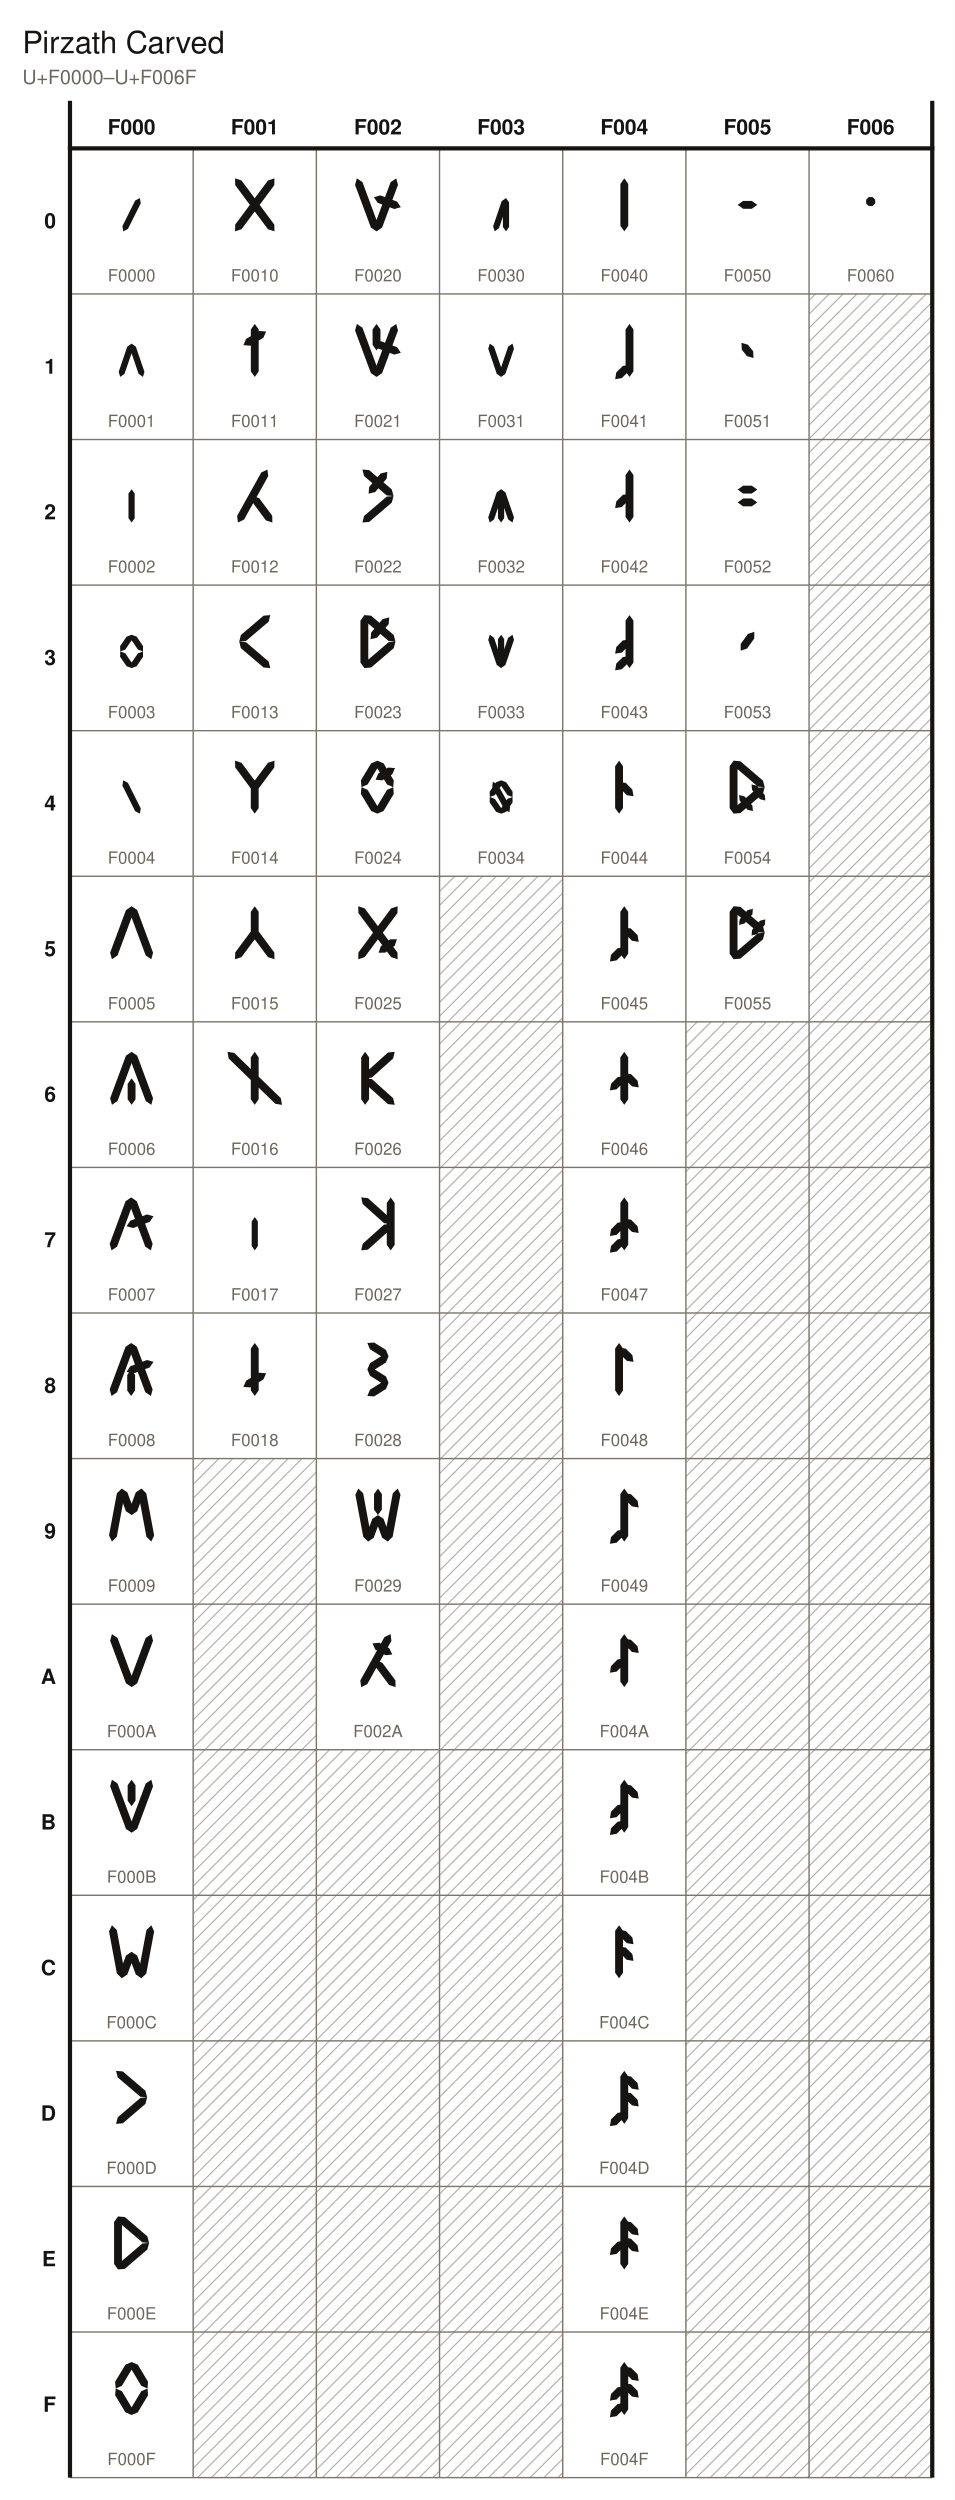
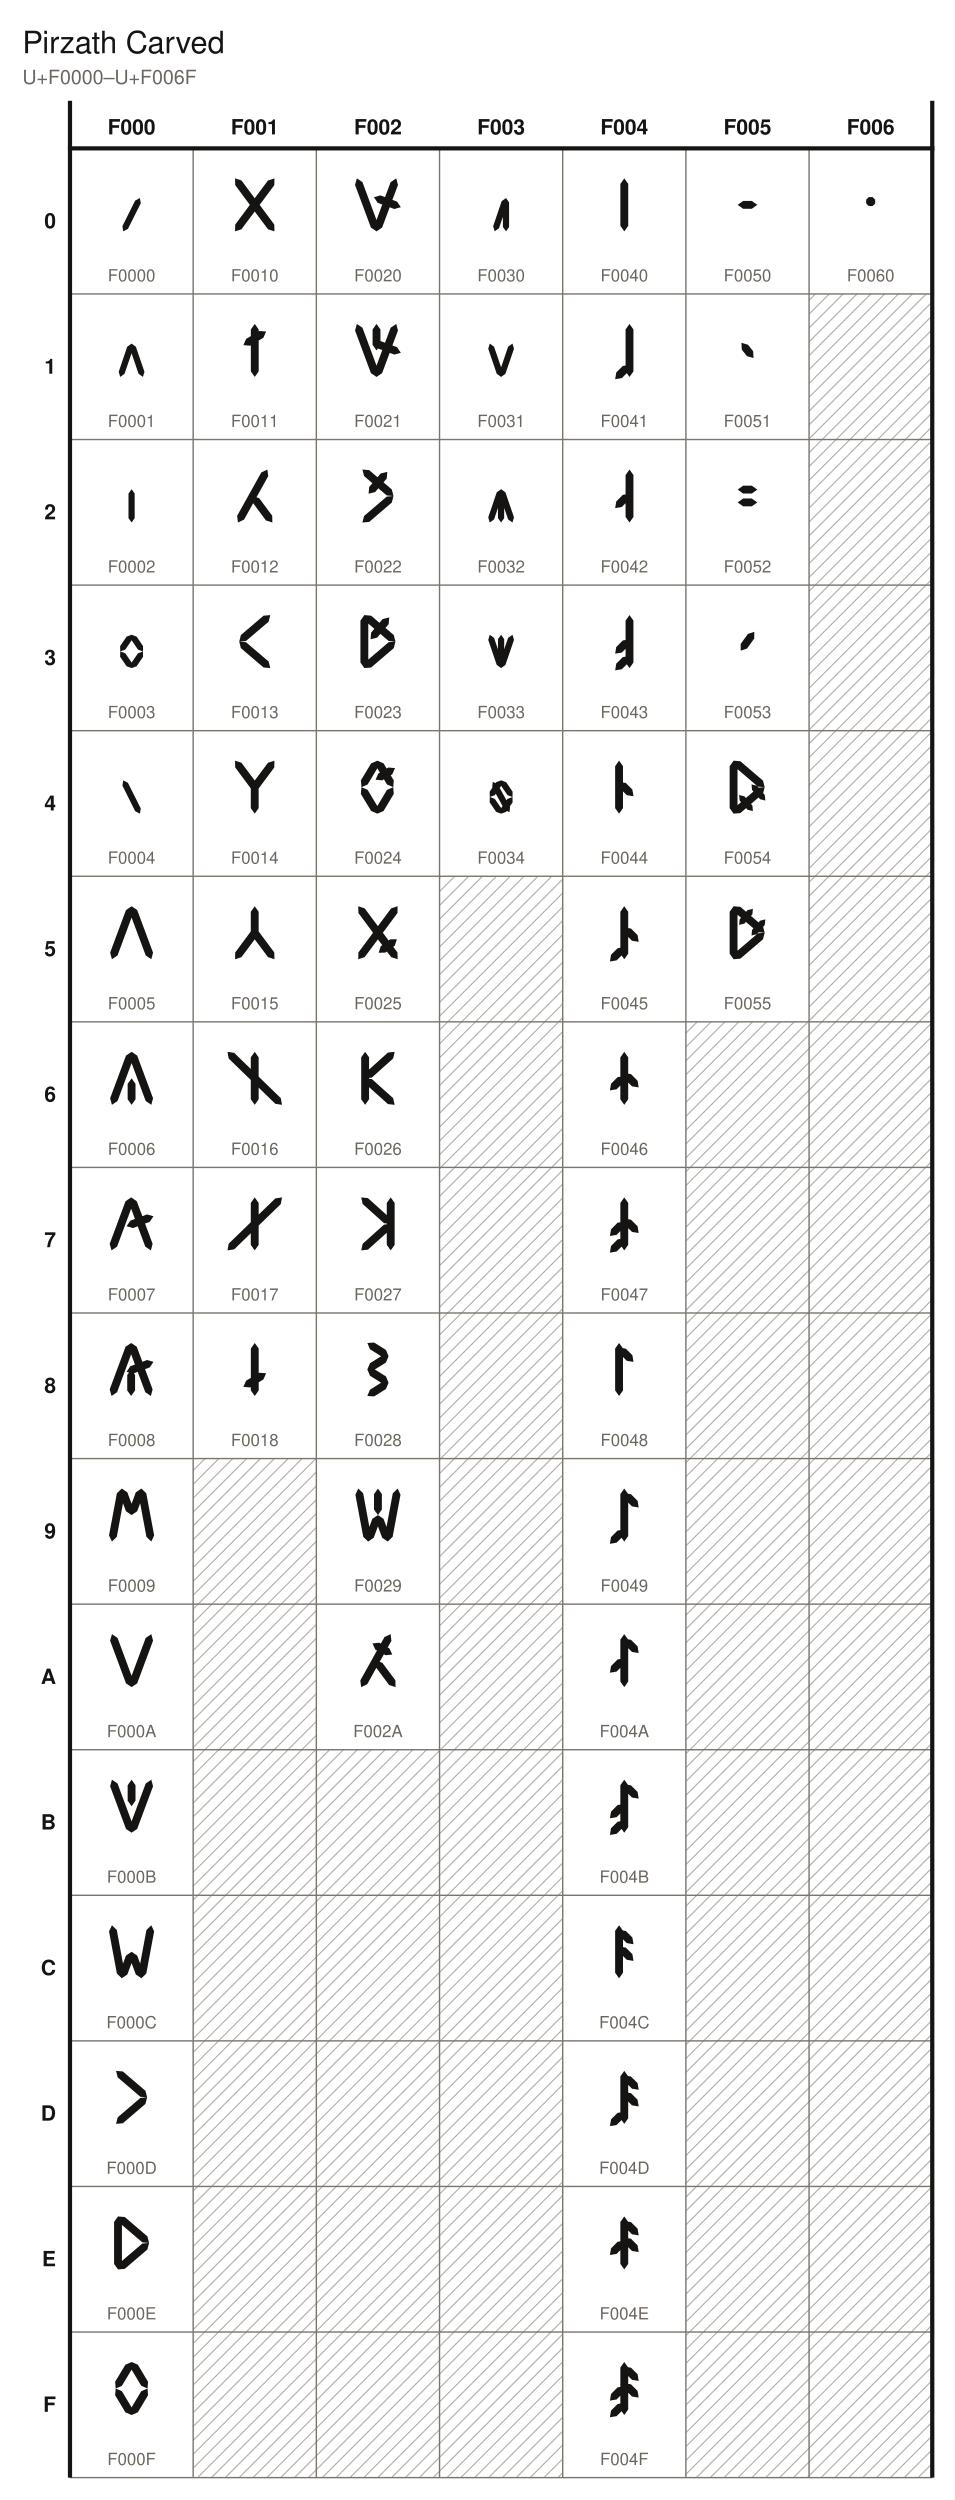
<svg xmlns="http://www.w3.org/2000/svg" width="682" height="1786" viewBox="0 0 682 1786">
  <defs>
    <pattern id="hatch" width="7" height="7" patternUnits="userSpaceOnUse" patternTransform="rotate(45)">
      <line x1="0" y1="0" x2="0" y2="7" stroke="#8d877e" stroke-width="1" />
    </pattern>
  </defs>
  <rect width="682" height="1786" fill="#ffffff" />
  <text x="16" y="38" font-family="Helvetica, Arial, sans-serif" font-size="22" fill="#161412">Pirzath Carved</text>
  <text x="16" y="60" font-family="Helvetica, Arial, sans-serif" font-size="14" fill="#6b665f">U+F0000–U+F006F</text>
  <text x="94.0" y="96" text-anchor="middle" font-family="Helvetica, Arial, sans-serif" font-size="15" font-weight="bold" fill="#161412">F000</text>
  <text x="182.0" y="96" text-anchor="middle" font-family="Helvetica, Arial, sans-serif" font-size="15" font-weight="bold" fill="#161412">F001</text>
  <text x="270.0" y="96" text-anchor="middle" font-family="Helvetica, Arial, sans-serif" font-size="15" font-weight="bold" fill="#161412">F002</text>
  <text x="358.0" y="96" text-anchor="middle" font-family="Helvetica, Arial, sans-serif" font-size="15" font-weight="bold" fill="#161412">F003</text>
  <text x="446.0" y="96" text-anchor="middle" font-family="Helvetica, Arial, sans-serif" font-size="15" font-weight="bold" fill="#161412">F004</text>
  <text x="534.0" y="96" text-anchor="middle" font-family="Helvetica, Arial, sans-serif" font-size="15" font-weight="bold" fill="#161412">F005</text>
  <text x="622.0" y="96" text-anchor="middle" font-family="Helvetica, Arial, sans-serif" font-size="15" font-weight="bold" fill="#161412">F006</text>
  <text x="40" y="163.0" text-anchor="end" font-family="Helvetica, Arial, sans-serif" font-size="15" font-weight="bold" fill="#161412">0</text>
  <text x="40" y="267.0" text-anchor="end" font-family="Helvetica, Arial, sans-serif" font-size="15" font-weight="bold" fill="#161412">1</text>
  <text x="40" y="371.0" text-anchor="end" font-family="Helvetica, Arial, sans-serif" font-size="15" font-weight="bold" fill="#161412">2</text>
  <text x="40" y="475.0" text-anchor="end" font-family="Helvetica, Arial, sans-serif" font-size="15" font-weight="bold" fill="#161412">3</text>
  <text x="40" y="579.0" text-anchor="end" font-family="Helvetica, Arial, sans-serif" font-size="15" font-weight="bold" fill="#161412">4</text>
  <text x="40" y="683.0" text-anchor="end" font-family="Helvetica, Arial, sans-serif" font-size="15" font-weight="bold" fill="#161412">5</text>
  <text x="40" y="787.0" text-anchor="end" font-family="Helvetica, Arial, sans-serif" font-size="15" font-weight="bold" fill="#161412">6</text>
  <text x="40" y="891.0" text-anchor="end" font-family="Helvetica, Arial, sans-serif" font-size="15" font-weight="bold" fill="#161412">7</text>
  <text x="40" y="995.0" text-anchor="end" font-family="Helvetica, Arial, sans-serif" font-size="15" font-weight="bold" fill="#161412">8</text>
  <text x="40" y="1099.0" text-anchor="end" font-family="Helvetica, Arial, sans-serif" font-size="15" font-weight="bold" fill="#161412">9</text>
  <text x="40" y="1203.0" text-anchor="end" font-family="Helvetica, Arial, sans-serif" font-size="15" font-weight="bold" fill="#161412">A</text>
  <text x="40" y="1307.0" text-anchor="end" font-family="Helvetica, Arial, sans-serif" font-size="15" font-weight="bold" fill="#161412">B</text>
  <text x="40" y="1411.0" text-anchor="end" font-family="Helvetica, Arial, sans-serif" font-size="15" font-weight="bold" fill="#161412">C</text>
  <text x="40" y="1515.0" text-anchor="end" font-family="Helvetica, Arial, sans-serif" font-size="15" font-weight="bold" fill="#161412">D</text>
  <text x="40" y="1619.0" text-anchor="end" font-family="Helvetica, Arial, sans-serif" font-size="15" font-weight="bold" fill="#161412">E</text>
  <text x="40" y="1723.0" text-anchor="end" font-family="Helvetica, Arial, sans-serif" font-size="15" font-weight="bold" fill="#161412">F</text>
  <g class="drawn" id="cp-F0000" transform="translate(50 106)">
    <g fill="#161412">
      <path transform="translate(36.10 59.28) scale(0.052 -0.052)" d="M102 34 37 0 26 72 201 423 266 458 278 385Z" />
    </g>
    <text x="44.0" y="95" text-anchor="middle" font-family="Helvetica, Arial, sans-serif" font-size="12" fill="#6b665f">F0000</text>
  </g>
  <g class="drawn" id="cp-F0001" transform="translate(50 210)">
    <g fill="#161412">
      <path transform="translate(33.44 59.28) scale(0.052 -0.052)" d="M106 43 47 0 26 70 143 415 203 458 262 415 380 70 359 0 299 43 203 325Z" />
    </g>
    <text x="44.0" y="95" text-anchor="middle" font-family="Helvetica, Arial, sans-serif" font-size="12" fill="#6b665f">F0001</text>
  </g>
  <g class="drawn" id="cp-F0002" transform="translate(50 314)">
    <g fill="#161412">
      <path transform="translate(40.44 59.28) scale(0.052 -0.052)" d="M111 60 69 0 26 60V398L69 458L111 398Z" />
    </g>
    <text x="44.0" y="95" text-anchor="middle" font-family="Helvetica, Arial, sans-serif" font-size="12" fill="#6b665f">F0002</text>
  </g>
  <g class="drawn" id="cp-F0003" transform="translate(50 418)">
    <g fill="#161412">
      <path transform="translate(34.46 59.28) scale(0.052 -0.052)" d="M184 0 115 25 26 155 28 229 26 302 115 432 184 458 253 432 341 302 340 229 341 155 253 25ZM271 203 340 229 271 254 184 382 97 254 28 229 97 203 184 76Z" />
    </g>
    <text x="44.0" y="95" text-anchor="middle" font-family="Helvetica, Arial, sans-serif" font-size="12" fill="#6b665f">F0003</text>
  </g>
  <g class="drawn" id="cp-F0004" transform="translate(50 522)">
    <g fill="#161412">
      <path transform="translate(36.10 59.28) scale(0.052 -0.052)" d="M278 72 266 0 201 34 26 385 37 458 102 423Z" />
    </g>
    <text x="44.0" y="95" text-anchor="middle" font-family="Helvetica, Arial, sans-serif" font-size="12" fill="#6b665f">F0004</text>
  </g>
  <g class="drawn" id="cp-F0005" transform="translate(50 626)">
    <g fill="#161412">
      <path transform="translate(27.31 59.28) scale(0.052 -0.052)" d="M128 52 51 0 26 90 244 676 321 728 398 676 616 90 592 0 515 52 321 573Z" />
    </g>
    <text x="44.0" y="95" text-anchor="middle" font-family="Helvetica, Arial, sans-serif" font-size="12" fill="#6b665f">F0005</text>
  </g>
  <g class="drawn" id="cp-F0006" transform="translate(50 730)">
    <g fill="#161412">
      <path transform="translate(27.31 59.28) scale(0.052 -0.052)" d="M128 52 51 0 26 90 244 676 321 728 398 676 616 90 592 0 515 52 321 573ZM375 76 321 0 267 76V288L321 364L375 288Z" />
    </g>
    <text x="44.0" y="95" text-anchor="middle" font-family="Helvetica, Arial, sans-serif" font-size="12" fill="#6b665f">F0006</text>
  </g>
  <g class="drawn" id="cp-F0007" transform="translate(50 834)">
    <g fill="#161412">
      <path transform="translate(27.00 59.28) scale(0.052 -0.052)" d="M128 52 51 0 26 90 244 676 321 728 398 676 475 470 538 494 628 469 576 392 512 369 616 90 592 0 515 52 411 331 347 307 258 332 310 409 373 432 321 573Z" />
    </g>
    <text x="44.0" y="95" text-anchor="middle" font-family="Helvetica, Arial, sans-serif" font-size="12" fill="#6b665f">F0007</text>
  </g>
  <g class="drawn" id="cp-F0008" transform="translate(50 938)">
    <g fill="#161412">
      <path transform="translate(27.00 59.28) scale(0.052 -0.052)" d="M128 52 51 0 26 90 244 676 321 728 398 676 475 470 538 494 628 469 576 392 512 369 616 90 592 0 515 52 411 331 359 311 375 288V76L321 0L267 76V288L292 322L258 332L310 409L373 432L321 573Z" />
    </g>
    <text x="44.0" y="95" text-anchor="middle" font-family="Helvetica, Arial, sans-serif" font-size="12" fill="#6b665f">F0008</text>
  </g>
  <g class="drawn" id="cp-F0009" transform="translate(50 1042)">
    <g fill="#161412">
      <path transform="translate(26.53 59.28) scale(0.052 -0.052)" d="M133 65 66 0 26 84 134 663 201 728 278 676 336 519 394 676 471 728 538 663 646 84 607 0 540 65 454 526 413 416 336 364 259 416 218 526Z" />
    </g>
    <text x="44.0" y="95" text-anchor="middle" font-family="Helvetica, Arial, sans-serif" font-size="12" fill="#6b665f">F0009</text>
  </g>
  <g class="drawn" id="cp-F000A" transform="translate(50 1146)">
    <g fill="#161412">
      <path transform="translate(27.31 59.28) scale(0.052 -0.052)" d="M26 638 51 728 128 676 321 155 515 676 592 728 616 638 398 52 321 0 244 52Z" />
    </g>
    <text x="44.0" y="95" text-anchor="middle" font-family="Helvetica, Arial, sans-serif" font-size="12" fill="#6b665f">F000A</text>
  </g>
  <g class="drawn" id="cp-F000B" transform="translate(50 1250)">
    <g fill="#161412">
      <path transform="translate(27.31 59.28) scale(0.052 -0.052)" d="M26 638 51 728 128 676 321 155 515 676 592 728 616 638 398 52 321 0 244 52ZM267 652 321 728 375 652V440L321 364L267 440Z" />
    </g>
    <text x="44.0" y="95" text-anchor="middle" font-family="Helvetica, Arial, sans-serif" font-size="12" fill="#6b665f">F000B</text>
  </g>
  <g class="drawn" id="cp-F000C" transform="translate(50 1354)">
    <g fill="#161412">
      <path transform="translate(26.53 59.28) scale(0.052 -0.052)" d="M26 644 66 728 133 663 218 202 259 312 336 364 413 312 454 202 540 663 607 728 646 644 538 65 471 0 394 52 336 209 278 52 201 0 134 65Z" />
    </g>
    <text x="44.0" y="95" text-anchor="middle" font-family="Helvetica, Arial, sans-serif" font-size="12" fill="#6b665f">F000C</text>
  </g>
  <g class="drawn" id="cp-F000D" transform="translate(50 1458)">
    <g fill="#161412">
      <path transform="translate(31.55 59.28) scale(0.052 -0.052)" d="M49 638 26 728 119 720 430 454 453 364 430 274 119 8 26 0 49 90 360 356 453 364 360 372Z" />
    </g>
    <text x="44.0" y="95" text-anchor="middle" font-family="Helvetica, Arial, sans-serif" font-size="12" fill="#6b665f">F000D</text>
  </g>
  <g class="drawn" id="cp-F000E" transform="translate(50 1562)">
    <g fill="#161412">
      <path transform="translate(30.14 59.28) scale(0.052 -0.052)" d="M26 652 80 728 173 720 484 454 507 364 484 274 173 8 80 0 26 76ZM414 356 507 364 414 372 134 611V117Z" />
    </g>
    <text x="44.0" y="95" text-anchor="middle" font-family="Helvetica, Arial, sans-serif" font-size="12" fill="#6b665f">F000E</text>
  </g>
  <g class="drawn" id="cp-F000F" transform="translate(50 1666)">
    <g fill="#161412">
      <path transform="translate(30.90 59.28) scale(0.052 -0.052)" d="M252 0 167 37 26 271 34 364 26 457 167 691 252 728 338 691 478 457 471 364 478 271 338 37ZM385 327 471 364 385 401 252 623 119 401 34 364 119 327 252 105Z" />
    </g>
    <text x="44.0" y="95" text-anchor="middle" font-family="Helvetica, Arial, sans-serif" font-size="12" fill="#6b665f">F000F</text>
  </g>
  <g class="drawn" id="cp-F0010" transform="translate(138 106)">
    <g fill="#161412">
      <path transform="translate(28.58 59.28) scale(0.052 -0.052)" d="M114 29 26 0 28 93 229 364 28 635 26 728 114 699 296 455 478 699 567 728 565 635 364 364 565 93 567 0 478 29 296 273Z" />
    </g>
    <text x="44.0" y="95" text-anchor="middle" font-family="Helvetica, Arial, sans-serif" font-size="12" fill="#6b665f">F0010</text>
  </g>
  <g class="drawn" id="cp-F0011" transform="translate(138 210)">
    <g fill="#161412">
      <path transform="translate(34.54 59.28) scale(0.052 -0.052)" d="M236 76 182 0 128 76V435L119 429L26 437L63 522L128 561V652L182 728L236 652V626L245 631L338 624L301 539L236 500Z" />
    </g>
    <text x="44.0" y="95" text-anchor="middle" font-family="Helvetica, Arial, sans-serif" font-size="12" fill="#6b665f">F0011</text>
  </g>
  <g class="drawn" id="cp-F0012" transform="translate(138 314)">
    <g fill="#161412">
      <path transform="translate(30.06 59.28) scale(0.052 -0.052)" d="M121 40 37 0 26 92 358 688 442 728 453 636 292 347 328 335 508 93 510 0 421 29 246 265Z" />
    </g>
    <text x="44.0" y="95" text-anchor="middle" font-family="Helvetica, Arial, sans-serif" font-size="12" fill="#6b665f">F0012</text>
  </g>
  <g class="drawn" id="cp-F0013" transform="translate(138 418)">
    <g fill="#161412">
      <path transform="translate(31.57 59.28) scale(0.052 -0.052)" d="M360 720 452 728 430 638 118 372 26 364 118 356 430 90 452 0 360 8 48 274 26 364 48 454Z" />
    </g>
    <text x="44.0" y="95" text-anchor="middle" font-family="Helvetica, Arial, sans-serif" font-size="12" fill="#6b665f">F0013</text>
  </g>
  <g class="drawn" id="cp-F0014" transform="translate(138 522)">
    <g fill="#161412">
      <path transform="translate(28.58 59.28) scale(0.052 -0.052)" d="M350 76 296 0 242 76V346L28 635L26 728L114 699L296 455L478 699L567 728L565 635L350 346Z" />
    </g>
    <text x="44.0" y="95" text-anchor="middle" font-family="Helvetica, Arial, sans-serif" font-size="12" fill="#6b665f">F0014</text>
  </g>
  <g class="drawn" id="cp-F0015" transform="translate(138 626)">
    <g fill="#161412">
      <path transform="translate(28.58 59.28) scale(0.052 -0.052)" d="M242 652 296 728 350 652V382L565 93L567 0L478 29L296 273L114 29L26 0L28 93L242 382Z" />
    </g>
    <text x="44.0" y="95" text-anchor="middle" font-family="Helvetica, Arial, sans-serif" font-size="12" fill="#6b665f">F0015</text>
  </g>
  <g class="drawn" id="cp-F0016" transform="translate(138 730)">
    <g fill="#161412">
      <path transform="translate(23.17 59.28) scale(0.052 -0.052)" d="M758 92 775 0 683 14 454 236V76L400 0L346 76V341L42 636L26 728L118 714L346 492V652L400 728L454 652V387Z" />
    </g>
    <text x="44.0" y="95" text-anchor="middle" font-family="Helvetica, Arial, sans-serif" font-size="12" fill="#6b665f">F0016</text>
  </g>
  <g class="drawn" id="cp-F0017" transform="translate(138 834)">
    <g fill="#161412">
-       <path transform="translate(40.44 59.28) scale(0.052 -0.052)" d="M111 60 69 0 26 60V398L69 458L111 398Z" />
+       <path transform="translate(23.17 59.28) scale(0.052 -0.052)" d="M118 14 26 0 42 92 346 387V652L400 728L454 652V492L683 714L775 728L758 636L454 341V76L400 0L346 76V236Z" />
    </g>
    <text x="44.0" y="95" text-anchor="middle" font-family="Helvetica, Arial, sans-serif" font-size="12" fill="#6b665f">F0017</text>
  </g>
  <g class="drawn" id="cp-F0018" transform="translate(138 938)">
    <g fill="#161412">
      <path transform="translate(34.54 59.28) scale(0.052 -0.052)" d="M236 76 182 0 128 76V123L119 117L26 125L63 210L128 249V652L182 728L236 652V314L245 319L338 312L301 227L236 188Z" />
    </g>
    <text x="44.0" y="95" text-anchor="middle" font-family="Helvetica, Arial, sans-serif" font-size="12" fill="#6b665f">F0018</text>
  </g>
  <rect class="undrawn" x="138" y="1042" width="88" height="104" fill="url(#hatch)" />
  <rect class="undrawn" x="138" y="1146" width="88" height="104" fill="url(#hatch)" />
  <rect class="undrawn" x="138" y="1250" width="88" height="104" fill="url(#hatch)" />
  <rect class="undrawn" x="138" y="1354" width="88" height="104" fill="url(#hatch)" />
  <rect class="undrawn" x="138" y="1458" width="88" height="104" fill="url(#hatch)" />
  <rect class="undrawn" x="138" y="1562" width="88" height="104" fill="url(#hatch)" />
  <rect class="undrawn" x="138" y="1666" width="88" height="104" fill="url(#hatch)" />
  <g class="drawn" id="cp-F0020" transform="translate(226 106)">
    <g fill="#161412">
      <path transform="translate(26.29 59.28) scale(0.052 -0.052)" d="M26 638 51 728 128 676 321 155 400 369 337 392 285 469 374 494 438 470 515 676 592 728 616 638 539 432 603 409 655 332 565 307 502 331 398 52 321 0 244 52Z" />
    </g>
    <text x="44.0" y="95" text-anchor="middle" font-family="Helvetica, Arial, sans-serif" font-size="12" fill="#6b665f">F0020</text>
  </g>
  <g class="drawn" id="cp-F0021" transform="translate(226 210)">
    <g fill="#161412">
      <path transform="translate(26.29 59.28) scale(0.052 -0.052)" d="M26 638 51 728 128 676 321 155 400 369 340 391 321 364 267 440V652L321 728L375 652V493L438 470L515 676L592 728L616 638L539 432L603 409L655 332L565 307L502 331L398 52L321 0L244 52Z" />
    </g>
    <text x="44.0" y="95" text-anchor="middle" font-family="Helvetica, Arial, sans-serif" font-size="12" fill="#6b665f">F0021</text>
  </g>
  <g class="drawn" id="cp-F0022" transform="translate(226 314)">
    <g fill="#161412">
      <path transform="translate(31.55 59.28) scale(0.052 -0.052)" d="M49 638 26 728 119 720 233 622 277 674 368 696 360 604 316 552 430 454 453 364 430 274 119 8 26 0 49 90 360 356 453 364 360 372 245 470 201 418 111 396 119 488 163 540Z" />
    </g>
    <text x="44.0" y="95" text-anchor="middle" font-family="Helvetica, Arial, sans-serif" font-size="12" fill="#6b665f">F0022</text>
  </g>
  <g class="drawn" id="cp-F0023" transform="translate(226 418)">
    <g fill="#161412">
      <path transform="translate(30.14 59.28) scale(0.052 -0.052)" d="M26 652 80 728 173 720 287 622 331 674 422 696 414 604 370 552 484 454 507 364 484 274 173 8 80 0 26 76ZM414 356 507 364 414 372 299 470 255 418 165 396 173 488 217 540 134 611V117Z" />
    </g>
    <text x="44.0" y="95" text-anchor="middle" font-family="Helvetica, Arial, sans-serif" font-size="12" fill="#6b665f">F0023</text>
  </g>
  <g class="drawn" id="cp-F0024" transform="translate(226 522)">
    <g fill="#161412">
      <path transform="translate(30.45 59.28) scale(0.052 -0.052)" d="M252 0 167 37 26 271 34 364 26 457 167 691 252 728 338 691 380 620 402 634 495 626 458 541 436 527 478 457 471 364 478 271 338 37ZM385 327 471 364 385 401 343 472 320 458 228 466 265 551 287 565 252 623 119 401 34 364 119 327 252 105Z" />
    </g>
    <text x="44.0" y="95" text-anchor="middle" font-family="Helvetica, Arial, sans-serif" font-size="12" fill="#6b665f">F0024</text>
  </g>
  <g class="drawn" id="cp-F0025" transform="translate(226 626)">
    <g fill="#161412">
      <path transform="translate(28.58 59.28) scale(0.052 -0.052)" d="M114 29 26 0 28 93 229 364 28 635 26 728 114 699 296 455 478 699 567 728 565 635 364 364 443 258 464 273 557 275 528 186 507 171 565 93 567 0 478 29 420 106 399 91 306 89 335 178 356 193 296 273Z" />
    </g>
    <text x="44.0" y="95" text-anchor="middle" font-family="Helvetica, Arial, sans-serif" font-size="12" fill="#6b665f">F0025</text>
  </g>
  <g class="drawn" id="cp-F0026" transform="translate(226 730)">
    <g fill="#161412">
      <path transform="translate(30.69 59.28) scale(0.052 -0.052)" d="M134 76 80 0 26 76V652L80 728L134 652V485L393 718L486 728L465 637L172 374L134 370V358L172 354L465 91L486 0L393 10L134 243Z" />
    </g>
    <text x="44.0" y="95" text-anchor="middle" font-family="Helvetica, Arial, sans-serif" font-size="12" fill="#6b665f">F0026</text>
  </g>
  <g class="drawn" id="cp-F0027" transform="translate(226 834)">
    <g fill="#161412">
      <path transform="translate(30.71 59.28) scale(0.052 -0.052)" d="M485 76 431 0 377 76V243L118 10L26 0L46 91L339 354L377 358V370L339 374L46 637L26 728L118 718L377 485V652L431 728L485 652Z" />
    </g>
    <text x="44.0" y="95" text-anchor="middle" font-family="Helvetica, Arial, sans-serif" font-size="12" fill="#6b665f">F0027</text>
  </g>
  <g class="drawn" id="cp-F0028" transform="translate(226 938)">
    <g fill="#161412">
      <path transform="translate(35.08 59.28) scale(0.052 -0.052)" d="M62 642 26 728 119 734 282 632 317 546 282 460 128 364 282 268 317 182 282 96 119 -6 26 0 62 86 215 182 62 278 26 364 62 450 215 546Z" />
    </g>
    <text x="44.0" y="95" text-anchor="middle" font-family="Helvetica, Arial, sans-serif" font-size="12" fill="#6b665f">F0028</text>
  </g>
  <g class="drawn" id="cp-F0029" transform="translate(226 1042)">
    <g fill="#161412">
      <path transform="translate(26.53 59.28) scale(0.052 -0.052)" d="M26 644 66 728 133 663 218 202 259 312 336 364 282 440V652L336 728L390 652V440L336 364L413 312L454 202L540 663L607 728L646 644L538 65L471 0L394 52L336 209L278 52L201 0L134 65Z" />
    </g>
    <text x="44.0" y="95" text-anchor="middle" font-family="Helvetica, Arial, sans-serif" font-size="12" fill="#6b665f">F0029</text>
  </g>
  <g class="drawn" id="cp-F002A" transform="translate(226 1146)">
    <g fill="#161412">
      <path transform="translate(30.06 59.28) scale(0.052 -0.052)" d="M121 40 37 0 26 92 255 503 232 516 193 600 285 610 308 598 358 688 442 728 453 636 402 545 425 532 465 448 373 438 350 451 292 347 328 335 508 93 510 0 421 29 246 265Z" />
    </g>
    <text x="44.0" y="95" text-anchor="middle" font-family="Helvetica, Arial, sans-serif" font-size="12" fill="#6b665f">F002A</text>
  </g>
  <rect class="undrawn" x="226" y="1250" width="88" height="104" fill="url(#hatch)" />
  <rect class="undrawn" x="226" y="1354" width="88" height="104" fill="url(#hatch)" />
  <rect class="undrawn" x="226" y="1458" width="88" height="104" fill="url(#hatch)" />
  <rect class="undrawn" x="226" y="1562" width="88" height="104" fill="url(#hatch)" />
  <rect class="undrawn" x="226" y="1666" width="88" height="104" fill="url(#hatch)" />
  <g class="drawn" id="cp-F0030" transform="translate(314 106)">
    <g fill="#161412">
      <path transform="translate(36.95 59.28) scale(0.052 -0.052)" d="M106 43 47 0 26 70 143 415 203 458 245 398V60L203 0L160 60V200Z" />
    </g>
    <text x="44.0" y="95" text-anchor="middle" font-family="Helvetica, Arial, sans-serif" font-size="12" fill="#6b665f">F0030</text>
  </g>
  <g class="drawn" id="cp-F0031" transform="translate(314 210)">
    <g fill="#161412">
      <path transform="translate(33.44 59.28) scale(0.052 -0.052)" d="M26 387 47 458 106 415 203 132 299 415 359 458 380 387 262 43 203 0 143 43Z" />
    </g>
    <text x="44.0" y="95" text-anchor="middle" font-family="Helvetica, Arial, sans-serif" font-size="12" fill="#6b665f">F0031</text>
  </g>
  <g class="drawn" id="cp-F0032" transform="translate(314 314)">
    <g fill="#161412">
      <path transform="translate(33.44 59.28) scale(0.052 -0.052)" d="M106 43 47 0 26 70 143 415 203 458 262 415 380 70 359 0 299 43 245 200V60L203 0L160 60V200Z" />
    </g>
    <text x="44.0" y="95" text-anchor="middle" font-family="Helvetica, Arial, sans-serif" font-size="12" fill="#6b665f">F0032</text>
  </g>
  <g class="drawn" id="cp-F0033" transform="translate(314 418)">
    <g fill="#161412">
      <path transform="translate(33.44 59.28) scale(0.052 -0.052)" d="M26 387 47 458 106 415 160 257V398L203 458L245 398V257L299 415L359 458L380 387L262 43L203 0L143 43Z" />
    </g>
    <text x="44.0" y="95" text-anchor="middle" font-family="Helvetica, Arial, sans-serif" font-size="12" fill="#6b665f">F0033</text>
  </g>
  <g class="drawn" id="cp-F0034" transform="translate(314 522)">
    <g fill="#161412">
      <path transform="translate(34.46 59.28) scale(0.052 -0.052)" d="M61 364 69 437 106 419 115 432 184 458 253 432 341 302 340 229 341 155 303 100 307 94 298 21 262 38 253 25 184 0 115 25 26 155 28 229 26 302 64 358ZM271 203 340 229 271 254 184 382 164 353 257 184ZM97 254 28 229 97 203 184 76 203 105 110 274Z" />
    </g>
    <text x="44.0" y="95" text-anchor="middle" font-family="Helvetica, Arial, sans-serif" font-size="12" fill="#6b665f">F0034</text>
  </g>
  <rect class="undrawn" x="314" y="626" width="88" height="104" fill="url(#hatch)" />
  <rect class="undrawn" x="314" y="730" width="88" height="104" fill="url(#hatch)" />
  <rect class="undrawn" x="314" y="834" width="88" height="104" fill="url(#hatch)" />
  <rect class="undrawn" x="314" y="938" width="88" height="104" fill="url(#hatch)" />
  <rect class="undrawn" x="314" y="1042" width="88" height="104" fill="url(#hatch)" />
  <rect class="undrawn" x="314" y="1146" width="88" height="104" fill="url(#hatch)" />
  <rect class="undrawn" x="314" y="1250" width="88" height="104" fill="url(#hatch)" />
  <rect class="undrawn" x="314" y="1354" width="88" height="104" fill="url(#hatch)" />
  <rect class="undrawn" x="314" y="1458" width="88" height="104" fill="url(#hatch)" />
  <rect class="undrawn" x="314" y="1562" width="88" height="104" fill="url(#hatch)" />
  <rect class="undrawn" x="314" y="1666" width="88" height="104" fill="url(#hatch)" />
  <g class="drawn" id="cp-F0040" transform="translate(402 106)">
    <g fill="#161412">
      <path transform="translate(39.84 59.28) scale(0.052 -0.052)" d="M134 76 80 0 26 76V652L80 728L134 652Z" />
    </g>
    <text x="44.0" y="95" text-anchor="middle" font-family="Helvetica, Arial, sans-serif" font-size="12" fill="#6b665f">F0040</text>
  </g>
  <g class="drawn" id="cp-F0041" transform="translate(402 210)">
    <g fill="#161412">
      <path transform="translate(36.12 59.28) scale(0.052 -0.052)" d="M277 76 223 0 186 52 117 -16 26 -31 41 61 131 151 169 157V652L223 728L277 652Z" />
    </g>
    <text x="44.0" y="95" text-anchor="middle" font-family="Helvetica, Arial, sans-serif" font-size="12" fill="#6b665f">F0041</text>
  </g>
  <g class="drawn" id="cp-F0042" transform="translate(402 314)">
    <g fill="#161412">
      <path transform="translate(36.12 59.28) scale(0.052 -0.052)" d="M277 76 223 0 169 76V265L117 213L26 198L41 289L131 380L169 386V652L223 728L277 652Z" />
    </g>
    <text x="44.0" y="95" text-anchor="middle" font-family="Helvetica, Arial, sans-serif" font-size="12" fill="#6b665f">F0042</text>
  </g>
  <g class="drawn" id="cp-F0043" transform="translate(402 418)">
    <g fill="#161412">
      <path transform="translate(36.12 59.28) scale(0.052 -0.052)" d="M277 76 223 0 186 52 117 -16 26 -31 41 61 131 151 169 157V265L117 213L26 198L41 289L131 380L169 386V652L223 728L277 652Z" />
    </g>
    <text x="44.0" y="95" text-anchor="middle" font-family="Helvetica, Arial, sans-serif" font-size="12" fill="#6b665f">F0043</text>
  </g>
  <g class="drawn" id="cp-F0044" transform="translate(402 522)">
    <g fill="#161412">
      <path transform="translate(36.10 59.28) scale(0.052 -0.052)" d="M134 76 80 0 26 76V652L80 728L134 652V428L172 422L263 331L278 239L186 254L134 306Z" />
    </g>
    <text x="44.0" y="95" text-anchor="middle" font-family="Helvetica, Arial, sans-serif" font-size="12" fill="#6b665f">F0044</text>
  </g>
  <g class="drawn" id="cp-F0045" transform="translate(402 626)">
    <g fill="#161412">
      <path transform="translate(32.38 59.28) scale(0.052 -0.052)" d="M277 76 223 0 186 52 117 -16 26 -31 41 61 131 151 169 157V652L223 728L277 652V428L315 422L406 331L421 239L329 254L277 306Z" />
    </g>
    <text x="44.0" y="95" text-anchor="middle" font-family="Helvetica, Arial, sans-serif" font-size="12" fill="#6b665f">F0045</text>
  </g>
  <g class="drawn" id="cp-F0046" transform="translate(402 730)">
    <g fill="#161412">
      <path transform="translate(32.38 59.28) scale(0.052 -0.052)" d="M277 76 223 0 169 76V265L117 213L26 198L41 289L131 380L169 386V652L223 728L277 652V428L315 422L406 331L421 239L329 254L277 306Z" />
    </g>
    <text x="44.0" y="95" text-anchor="middle" font-family="Helvetica, Arial, sans-serif" font-size="12" fill="#6b665f">F0046</text>
  </g>
  <g class="drawn" id="cp-F0047" transform="translate(402 834)">
    <g fill="#161412">
      <path transform="translate(32.38 59.28) scale(0.052 -0.052)" d="M277 76 223 0 186 52 117 -16 26 -31 41 61 131 151 169 157V265L117 213L26 198L41 289L131 380L169 386V652L223 728L277 652V428L315 422L406 331L421 239L329 254L277 306Z" />
    </g>
    <text x="44.0" y="95" text-anchor="middle" font-family="Helvetica, Arial, sans-serif" font-size="12" fill="#6b665f">F0047</text>
  </g>
  <g class="drawn" id="cp-F0048" transform="translate(402 938)">
    <g fill="#161412">
      <path transform="translate(36.10 59.28) scale(0.052 -0.052)" d="M134 76 80 0 26 76V652L80 728L131 657L172 650L263 560L278 468L186 483L134 535Z" />
    </g>
    <text x="44.0" y="95" text-anchor="middle" font-family="Helvetica, Arial, sans-serif" font-size="12" fill="#6b665f">F0048</text>
  </g>
  <g class="drawn" id="cp-F0049" transform="translate(402 1042)">
    <g fill="#161412">
      <path transform="translate(32.38 59.28) scale(0.052 -0.052)" d="M277 76 223 0 186 52 117 -16 26 -31 41 61 131 151 169 157V652L223 728L274 657L315 650L406 560L421 468L329 483L277 535Z" />
    </g>
    <text x="44.0" y="95" text-anchor="middle" font-family="Helvetica, Arial, sans-serif" font-size="12" fill="#6b665f">F0049</text>
  </g>
  <g class="drawn" id="cp-F004A" transform="translate(402 1146)">
    <g fill="#161412">
      <path transform="translate(32.38 59.28) scale(0.052 -0.052)" d="M277 76 223 0 169 76V265L117 213L26 198L41 289L131 380L169 386V652L223 728L274 657L315 650L406 560L421 468L329 483L277 535Z" />
    </g>
    <text x="44.0" y="95" text-anchor="middle" font-family="Helvetica, Arial, sans-serif" font-size="12" fill="#6b665f">F004A</text>
  </g>
  <g class="drawn" id="cp-F004B" transform="translate(402 1250)">
    <g fill="#161412">
      <path transform="translate(32.38 59.28) scale(0.052 -0.052)" d="M277 76 223 0 186 52 117 -16 26 -31 41 61 131 151 169 157V265L117 213L26 198L41 289L131 380L169 386V652L223 728L274 657L315 650L406 560L421 468L329 483L277 535Z" />
    </g>
    <text x="44.0" y="95" text-anchor="middle" font-family="Helvetica, Arial, sans-serif" font-size="12" fill="#6b665f">F004B</text>
  </g>
  <g class="drawn" id="cp-F004C" transform="translate(402 1354)">
    <g fill="#161412">
      <path transform="translate(36.10 59.28) scale(0.052 -0.052)" d="M134 76 80 0 26 76V652L80 728L131 657L172 650L263 560L278 468L186 483L134 535V428L172 422L263 331L278 239L186 254L134 306Z" />
    </g>
    <text x="44.0" y="95" text-anchor="middle" font-family="Helvetica, Arial, sans-serif" font-size="12" fill="#6b665f">F004C</text>
  </g>
  <g class="drawn" id="cp-F004D" transform="translate(402 1458)">
    <g fill="#161412">
      <path transform="translate(32.38 59.28) scale(0.052 -0.052)" d="M277 76 223 0 186 52 117 -16 26 -31 41 61 131 151 169 157V652L223 728L274 657L315 650L406 560L421 468L329 483L277 535V428L315 422L406 331L421 239L329 254L277 306Z" />
    </g>
    <text x="44.0" y="95" text-anchor="middle" font-family="Helvetica, Arial, sans-serif" font-size="12" fill="#6b665f">F004D</text>
  </g>
  <g class="drawn" id="cp-F004E" transform="translate(402 1562)">
    <g fill="#161412">
      <path transform="translate(32.38 59.28) scale(0.052 -0.052)" d="M277 76 223 0 169 76V265L117 213L26 198L41 289L131 380L169 386V652L223 728L274 657L315 650L406 560L421 468L329 483L277 535V428L315 422L406 331L421 239L329 254L277 306Z" />
    </g>
    <text x="44.0" y="95" text-anchor="middle" font-family="Helvetica, Arial, sans-serif" font-size="12" fill="#6b665f">F004E</text>
  </g>
  <g class="drawn" id="cp-F004F" transform="translate(402 1666)">
    <g fill="#161412">
      <path transform="translate(32.38 59.28) scale(0.052 -0.052)" d="M277 76 223 0 186 52 117 -16 26 -31 41 61 131 151 169 157V265L117 213L26 198L41 289L131 380L169 386V652L223 728L274 657L315 650L406 560L421 468L329 483L277 535V428L315 422L406 331L421 239L329 254L277 306Z" />
    </g>
    <text x="44.0" y="95" text-anchor="middle" font-family="Helvetica, Arial, sans-serif" font-size="12" fill="#6b665f">F004F</text>
  </g>
  <g class="drawn" id="cp-F0050" transform="translate(490 106)">
    <g fill="#161412">
      <path transform="translate(35.63 59.28) scale(0.052 -0.052)" d="M101 310 26 364 101 418H220L296 364L220 310Z" />
    </g>
    <text x="44.0" y="95" text-anchor="middle" font-family="Helvetica, Arial, sans-serif" font-size="12" fill="#6b665f">F0050</text>
  </g>
  <g class="drawn" id="cp-F0051" transform="translate(490 210)">
    <g fill="#161412">
      <path transform="translate(38.33 59.28) scale(0.052 -0.052)" d="M31 375 26 468 115 443 187 353 192 260 102 285Z" />
    </g>
    <text x="44.0" y="95" text-anchor="middle" font-family="Helvetica, Arial, sans-serif" font-size="12" fill="#6b665f">F0051</text>
  </g>
  <g class="drawn" id="cp-F0052" transform="translate(490 314)">
    <g fill="#161412">
      <path transform="translate(35.63 59.28) scale(0.052 -0.052)" d="M101 222 26 276 101 330H220L296 276L220 222ZM101 398 26 452 101 506H220L296 452L220 398Z" />
    </g>
    <text x="44.0" y="95" text-anchor="middle" font-family="Helvetica, Arial, sans-serif" font-size="12" fill="#6b665f">F0052</text>
  </g>
  <g class="drawn" id="cp-F0053" transform="translate(490 418)">
    <g fill="#161412">
      <path transform="translate(37.79 59.28) scale(0.052 -0.052)" d="M114 269 26 239V332L125 469L213 499L212 406Z" />
    </g>
    <text x="44.0" y="95" text-anchor="middle" font-family="Helvetica, Arial, sans-serif" font-size="12" fill="#6b665f">F0053</text>
  </g>
  <g class="drawn" id="cp-F0054" transform="translate(490 522)">
    <g fill="#161412">
      <path transform="translate(29.91 59.28) scale(0.052 -0.052)" d="M26 652 80 728 173 720 484 454 507 364 486 282 509 255 516 180 443 199 423 222 319 133 339 110 345 35 272 53 253 76 173 8 80 0 26 76ZM333 327 327 402 400 384 423 357 507 364 414 372 134 611V117L182 158L163 181L156 256L229 238L249 215L353 304Z" />
    </g>
    <text x="44.0" y="95" text-anchor="middle" font-family="Helvetica, Arial, sans-serif" font-size="12" fill="#6b665f">F0054</text>
  </g>
  <g class="drawn" id="cp-F0055" transform="translate(490 626)">
    <g fill="#161412">
      <path transform="translate(29.91 59.28) scale(0.052 -0.052)" d="M26 652 80 728 173 720 253 652 272 675 345 693 339 618 319 595 423 506 443 529 516 548 509 473 486 446 507 364 484 274 173 8 80 0 26 76ZM414 356 507 364 423 371 400 344 327 326 333 401 353 424 249 513 229 490 156 472 163 547 182 570 134 611V117Z" />
    </g>
    <text x="44.0" y="95" text-anchor="middle" font-family="Helvetica, Arial, sans-serif" font-size="12" fill="#6b665f">F0055</text>
  </g>
  <rect class="undrawn" x="490" y="730" width="88" height="104" fill="url(#hatch)" />
  <rect class="undrawn" x="490" y="834" width="88" height="104" fill="url(#hatch)" />
  <rect class="undrawn" x="490" y="938" width="88" height="104" fill="url(#hatch)" />
  <rect class="undrawn" x="490" y="1042" width="88" height="104" fill="url(#hatch)" />
  <rect class="undrawn" x="490" y="1146" width="88" height="104" fill="url(#hatch)" />
  <rect class="undrawn" x="490" y="1250" width="88" height="104" fill="url(#hatch)" />
  <rect class="undrawn" x="490" y="1354" width="88" height="104" fill="url(#hatch)" />
  <rect class="undrawn" x="490" y="1458" width="88" height="104" fill="url(#hatch)" />
  <rect class="undrawn" x="490" y="1562" width="88" height="104" fill="url(#hatch)" />
  <rect class="undrawn" x="490" y="1666" width="88" height="104" fill="url(#hatch)" />
  <g class="drawn" id="cp-F0060" transform="translate(578 106)">
    <g fill="#161412">
      <path transform="translate(44.00 38.00) scale(0.052 -0.052)" d="M62 26V-26L26 -62H-26L-62 -26V26L-26 62H26Z" />
    </g>
    <text x="44.0" y="95" text-anchor="middle" font-family="Helvetica, Arial, sans-serif" font-size="12" fill="#6b665f">F0060</text>
  </g>
  <rect class="undrawn" x="578" y="210" width="88" height="104" fill="url(#hatch)" />
  <rect class="undrawn" x="578" y="314" width="88" height="104" fill="url(#hatch)" />
  <rect class="undrawn" x="578" y="418" width="88" height="104" fill="url(#hatch)" />
  <rect class="undrawn" x="578" y="522" width="88" height="104" fill="url(#hatch)" />
  <rect class="undrawn" x="578" y="626" width="88" height="104" fill="url(#hatch)" />
  <rect class="undrawn" x="578" y="730" width="88" height="104" fill="url(#hatch)" />
  <rect class="undrawn" x="578" y="834" width="88" height="104" fill="url(#hatch)" />
  <rect class="undrawn" x="578" y="938" width="88" height="104" fill="url(#hatch)" />
  <rect class="undrawn" x="578" y="1042" width="88" height="104" fill="url(#hatch)" />
  <rect class="undrawn" x="578" y="1146" width="88" height="104" fill="url(#hatch)" />
  <rect class="undrawn" x="578" y="1250" width="88" height="104" fill="url(#hatch)" />
  <rect class="undrawn" x="578" y="1354" width="88" height="104" fill="url(#hatch)" />
  <rect class="undrawn" x="578" y="1458" width="88" height="104" fill="url(#hatch)" />
  <rect class="undrawn" x="578" y="1562" width="88" height="104" fill="url(#hatch)" />
  <rect class="undrawn" x="578" y="1666" width="88" height="104" fill="url(#hatch)" />
  <line x1="50" y1="106" x2="50" y2="1770" stroke="#7a756d" stroke-width="1" />
  <line x1="138" y1="106" x2="138" y2="1770" stroke="#7a756d" stroke-width="1" />
  <line x1="226" y1="106" x2="226" y2="1770" stroke="#7a756d" stroke-width="1" />
  <line x1="314" y1="106" x2="314" y2="1770" stroke="#7a756d" stroke-width="1" />
  <line x1="402" y1="106" x2="402" y2="1770" stroke="#7a756d" stroke-width="1" />
  <line x1="490" y1="106" x2="490" y2="1770" stroke="#7a756d" stroke-width="1" />
  <line x1="578" y1="106" x2="578" y2="1770" stroke="#7a756d" stroke-width="1" />
  <line x1="666" y1="106" x2="666" y2="1770" stroke="#7a756d" stroke-width="1" />
  <line x1="50" y1="106" x2="666" y2="106" stroke="#7a756d" stroke-width="1" />
  <line x1="50" y1="210" x2="666" y2="210" stroke="#7a756d" stroke-width="1" />
  <line x1="50" y1="314" x2="666" y2="314" stroke="#7a756d" stroke-width="1" />
  <line x1="50" y1="418" x2="666" y2="418" stroke="#7a756d" stroke-width="1" />
  <line x1="50" y1="522" x2="666" y2="522" stroke="#7a756d" stroke-width="1" />
  <line x1="50" y1="626" x2="666" y2="626" stroke="#7a756d" stroke-width="1" />
  <line x1="50" y1="730" x2="666" y2="730" stroke="#7a756d" stroke-width="1" />
  <line x1="50" y1="834" x2="666" y2="834" stroke="#7a756d" stroke-width="1" />
  <line x1="50" y1="938" x2="666" y2="938" stroke="#7a756d" stroke-width="1" />
  <line x1="50" y1="1042" x2="666" y2="1042" stroke="#7a756d" stroke-width="1" />
  <line x1="50" y1="1146" x2="666" y2="1146" stroke="#7a756d" stroke-width="1" />
  <line x1="50" y1="1250" x2="666" y2="1250" stroke="#7a756d" stroke-width="1" />
  <line x1="50" y1="1354" x2="666" y2="1354" stroke="#7a756d" stroke-width="1" />
  <line x1="50" y1="1458" x2="666" y2="1458" stroke="#7a756d" stroke-width="1" />
  <line x1="50" y1="1562" x2="666" y2="1562" stroke="#7a756d" stroke-width="1" />
  <line x1="50" y1="1666" x2="666" y2="1666" stroke="#7a756d" stroke-width="1" />
  <line x1="50" y1="1770" x2="666" y2="1770" stroke="#7a756d" stroke-width="1" />
  <line x1="48.5" y1="106" x2="667.5" y2="106" stroke="#161412" stroke-width="3" />
  <line x1="50" y1="72" x2="50" y2="1770" stroke="#161412" stroke-width="3" />
  <line x1="666" y1="72" x2="666" y2="1770" stroke="#161412" stroke-width="3" />
</svg>
